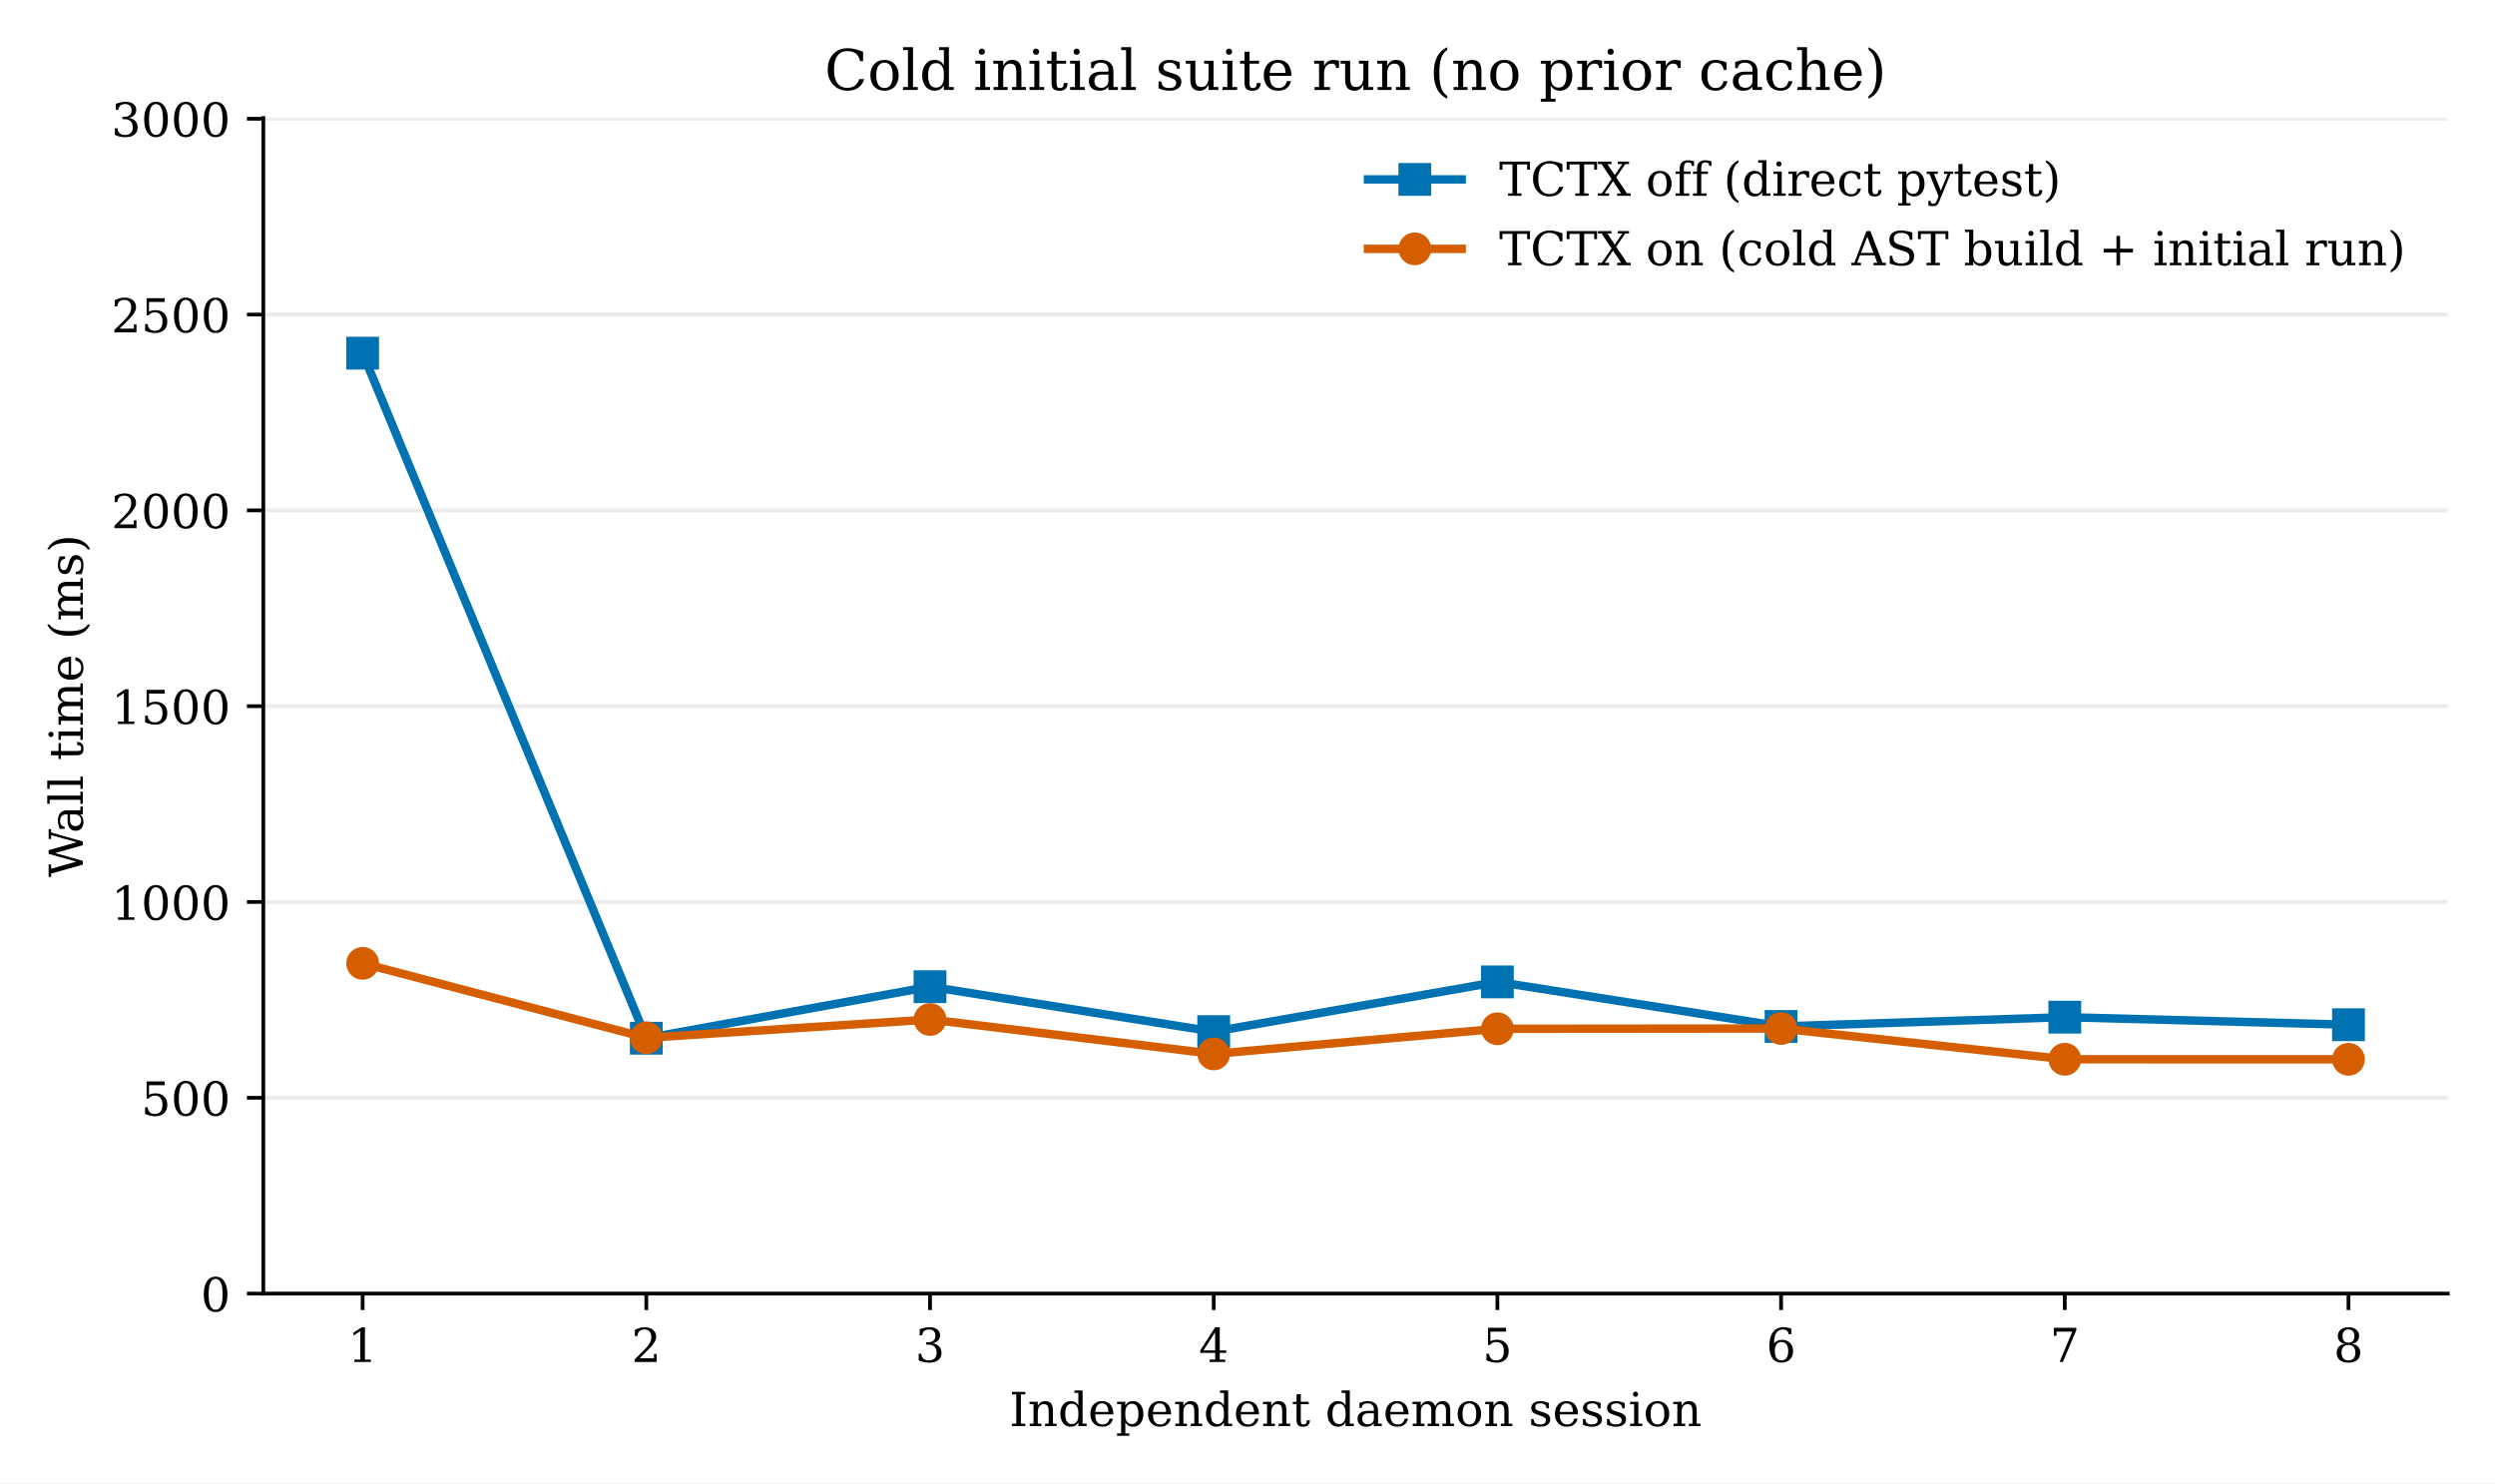
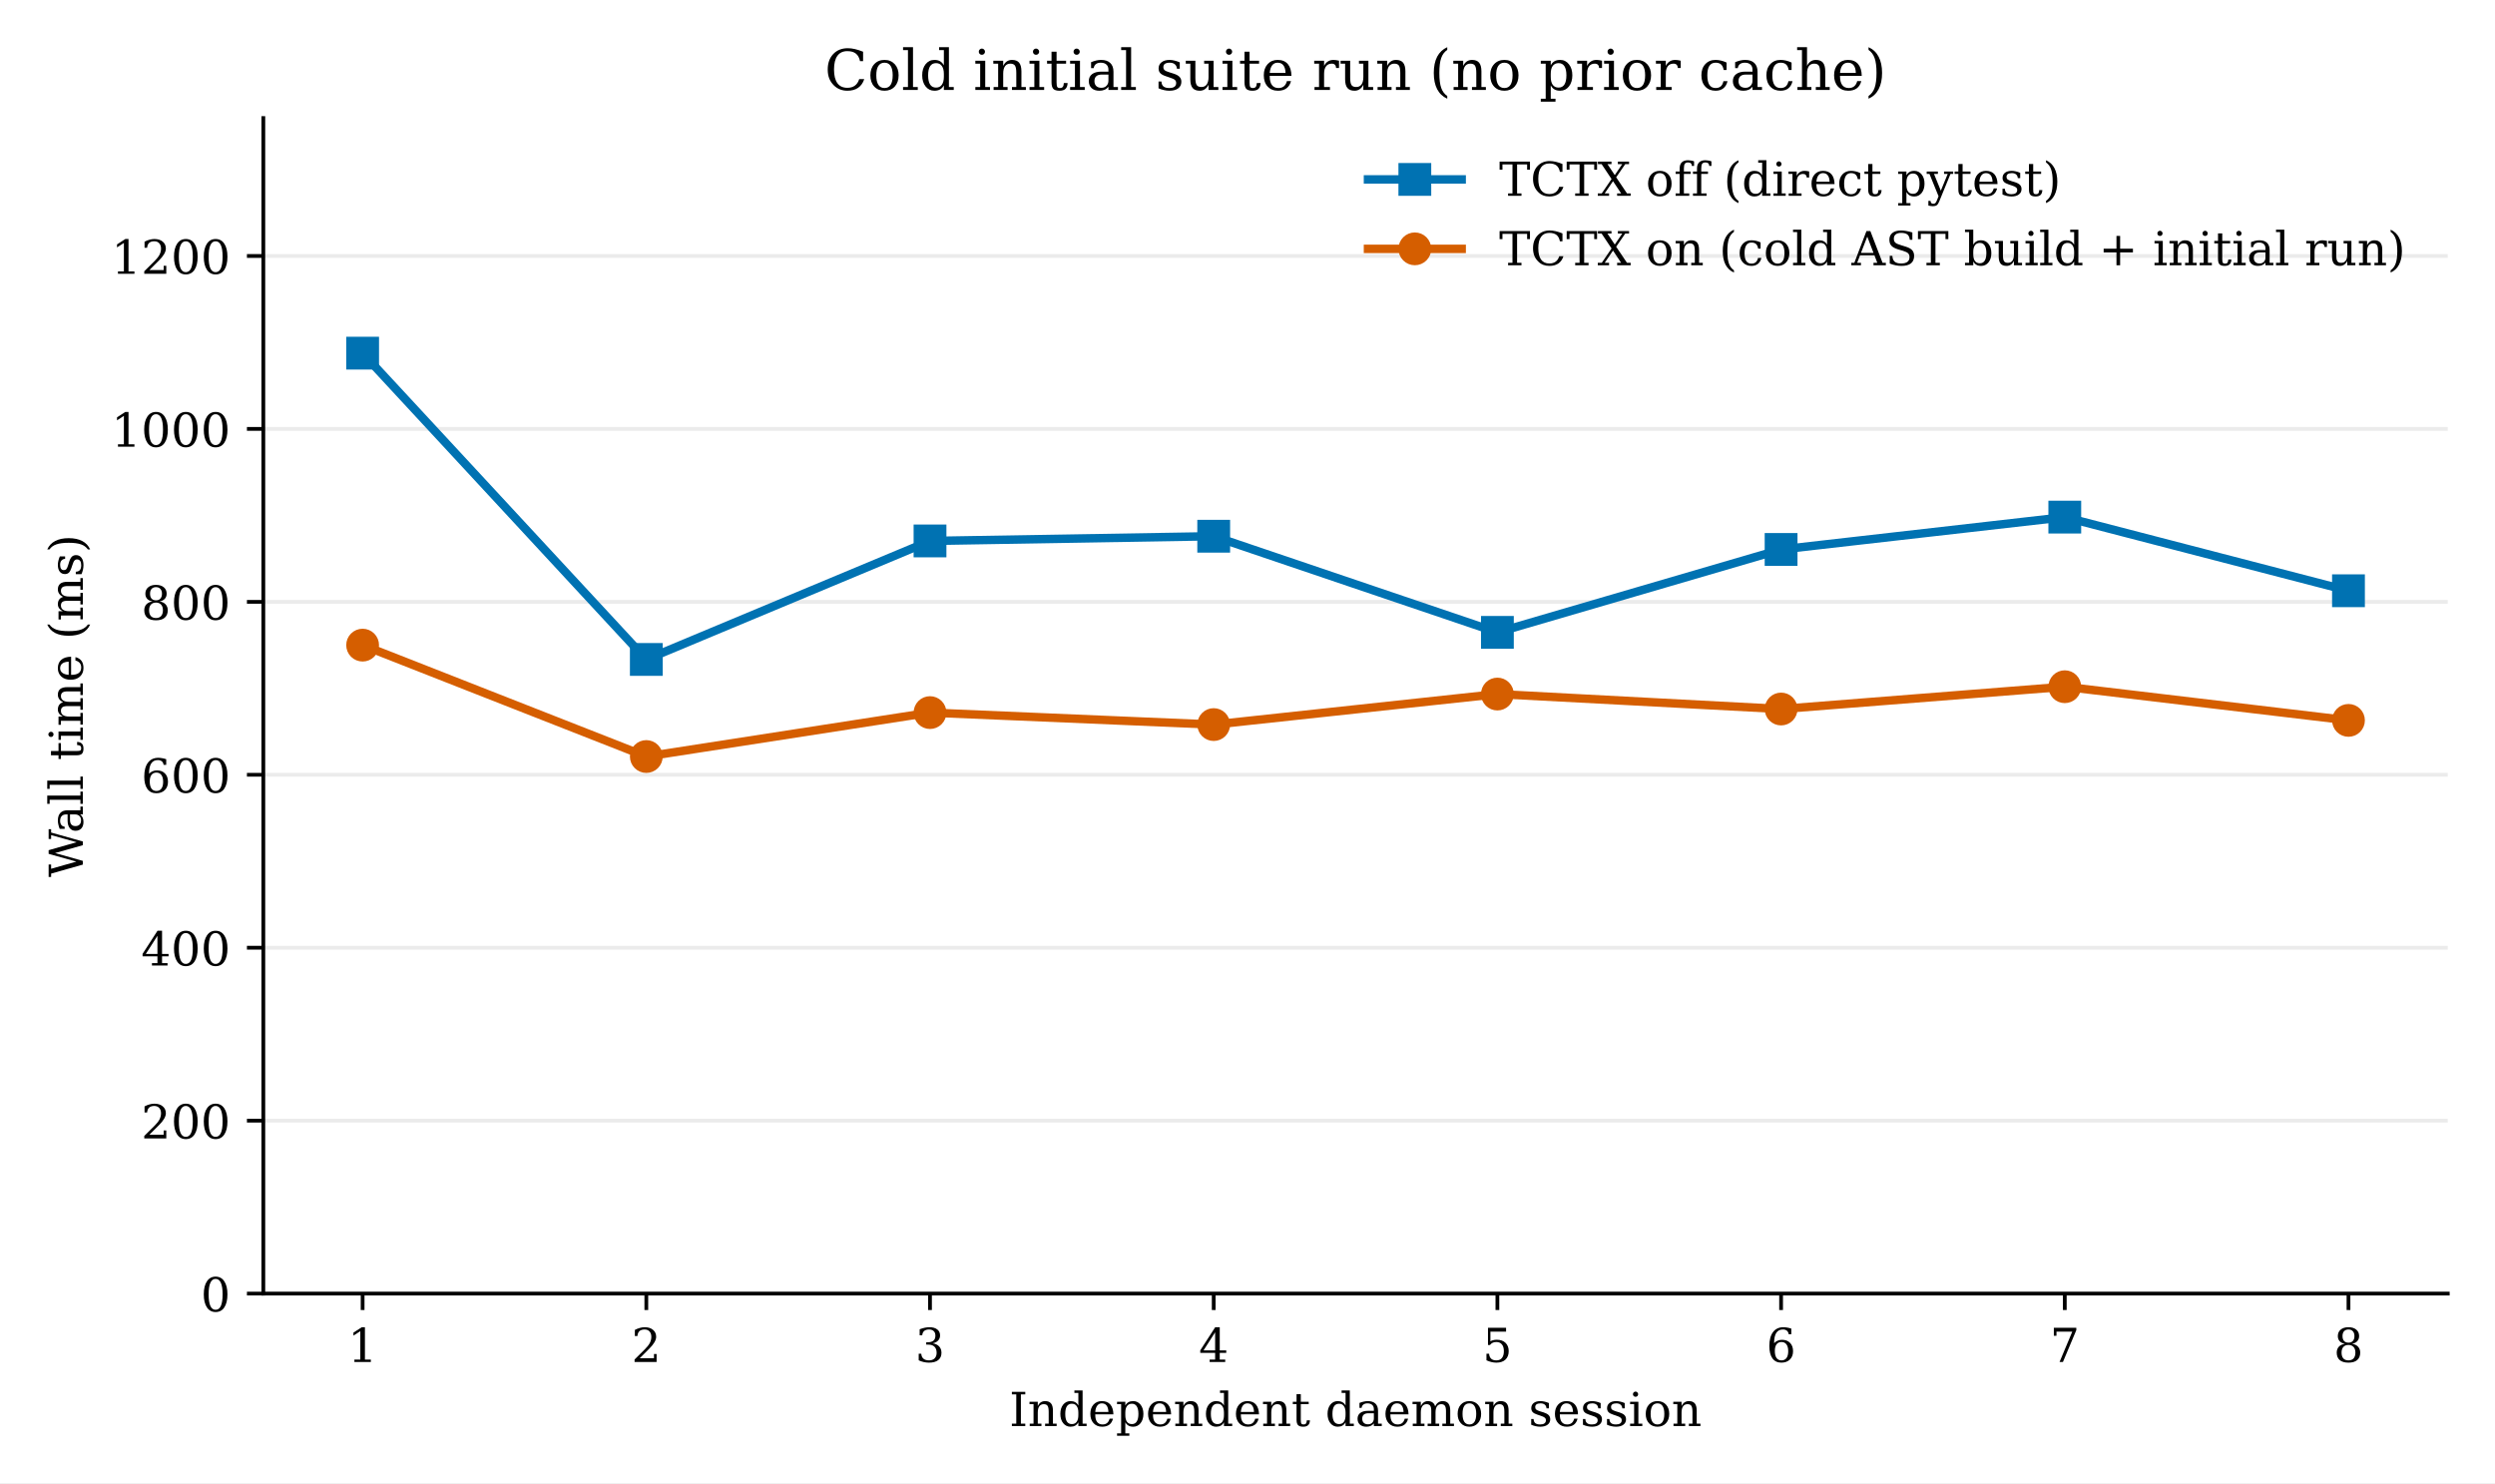
<svg xmlns="http://www.w3.org/2000/svg" xmlns:xlink="http://www.w3.org/1999/xlink" width="532.56pt" height="316.56pt" viewBox="0 0 532.56 316.56" version="1.1">
  <defs>
    <style type="text/css">*{stroke-linejoin: round; stroke-linecap: butt}</style>
  </defs>
  <g id="figure_1">
    <g id="patch_1">
      <path d="M 0 316.56 L 532.56 316.56 L 532.56 0 L 0 0 z " style="fill: #ffffff" />
    </g>
    <g id="axes_1">
      <g id="patch_2">
        <path d="M 56.208 276.123 L 522.48 276.123 L 522.48 25.198 L 56.208 25.198 z " style="fill: #ffffff" />
      </g>
      <g id="matplotlib.axis_1">
        <g id="xtick_1">
          <g id="line2d_1">
            <defs>
-               <path id="m5726c8c6a4" d="M 0 0 L 0 3.5 " style="stroke: #000000; stroke-width: 0.8" />
+               <path id="m9c17811b54" d="M 0 0 L 0 3.5 " style="stroke: #000000; stroke-width: 0.8" />
            </defs>
            <g>
-               <use xlink:href="#m5726c8c6a4" x="77.402" y="276.123" style="stroke: #000000; stroke-width: 0.8" />
+               <use xlink:href="#m9c17811b54" x="77.402" y="276.123" style="stroke: #000000; stroke-width: 0.8" />
            </g>
          </g>
          <g id="text_1">
            <text style="font-size: 10px; font-family: 'DejaVu Serif'; text-anchor: middle" x="77.402" y="290.722" transform="rotate(-0 77.40228 290.7217)">1</text>
          </g>
        </g>
        <g id="xtick_2">
          <g id="line2d_2">
            <g>
-               <use xlink:href="#m5726c8c6a4" x="137.957" y="276.123" style="stroke: #000000; stroke-width: 0.8" />
+               <use xlink:href="#m9c17811b54" x="137.957" y="276.123" style="stroke: #000000; stroke-width: 0.8" />
            </g>
          </g>
          <g id="text_2">
            <text style="font-size: 10px; font-family: 'DejaVu Serif'; text-anchor: middle" x="137.957" y="290.722" transform="rotate(-0 137.957 290.7217)">2</text>
          </g>
        </g>
        <g id="xtick_3">
          <g id="line2d_3">
            <g>
-               <use xlink:href="#m5726c8c6a4" x="198.512" y="276.123" style="stroke: #000000; stroke-width: 0.8" />
+               <use xlink:href="#m9c17811b54" x="198.512" y="276.123" style="stroke: #000000; stroke-width: 0.8" />
            </g>
          </g>
          <g id="text_3">
            <text style="font-size: 10px; font-family: 'DejaVu Serif'; text-anchor: middle" x="198.512" y="290.722" transform="rotate(-0 198.5117 290.7217)">3</text>
          </g>
        </g>
        <g id="xtick_4">
          <g id="line2d_4">
            <g>
-               <use xlink:href="#m5726c8c6a4" x="259.066" y="276.123" style="stroke: #000000; stroke-width: 0.8" />
+               <use xlink:href="#m9c17811b54" x="259.066" y="276.123" style="stroke: #000000; stroke-width: 0.8" />
            </g>
          </g>
          <g id="text_4">
            <text style="font-size: 10px; font-family: 'DejaVu Serif'; text-anchor: middle" x="259.066" y="290.722" transform="rotate(-0 259.0665 290.7217)">4</text>
          </g>
        </g>
        <g id="xtick_5">
          <g id="line2d_5">
            <g>
-               <use xlink:href="#m5726c8c6a4" x="319.621" y="276.123" style="stroke: #000000; stroke-width: 0.8" />
+               <use xlink:href="#m9c17811b54" x="319.621" y="276.123" style="stroke: #000000; stroke-width: 0.8" />
            </g>
          </g>
          <g id="text_5">
            <text style="font-size: 10px; font-family: 'DejaVu Serif'; text-anchor: middle" x="319.621" y="290.722" transform="rotate(-0 319.6212 290.7217)">5</text>
          </g>
        </g>
        <g id="xtick_6">
          <g id="line2d_6">
            <g>
-               <use xlink:href="#m5726c8c6a4" x="380.176" y="276.123" style="stroke: #000000; stroke-width: 0.8" />
+               <use xlink:href="#m9c17811b54" x="380.176" y="276.123" style="stroke: #000000; stroke-width: 0.8" />
            </g>
          </g>
          <g id="text_6">
            <text style="font-size: 10px; font-family: 'DejaVu Serif'; text-anchor: middle" x="380.176" y="290.722" transform="rotate(-0 380.1759 290.7217)">6</text>
          </g>
        </g>
        <g id="xtick_7">
          <g id="line2d_7">
            <g>
-               <use xlink:href="#m5726c8c6a4" x="440.731" y="276.123" style="stroke: #000000; stroke-width: 0.8" />
+               <use xlink:href="#m9c17811b54" x="440.731" y="276.123" style="stroke: #000000; stroke-width: 0.8" />
            </g>
          </g>
          <g id="text_7">
            <text style="font-size: 10px; font-family: 'DejaVu Serif'; text-anchor: middle" x="440.731" y="290.722" transform="rotate(-0 440.7306 290.7217)">7</text>
          </g>
        </g>
        <g id="xtick_8">
          <g id="line2d_8">
            <g>
-               <use xlink:href="#m5726c8c6a4" x="501.285" y="276.123" style="stroke: #000000; stroke-width: 0.8" />
+               <use xlink:href="#m9c17811b54" x="501.285" y="276.123" style="stroke: #000000; stroke-width: 0.8" />
            </g>
          </g>
          <g id="text_8">
            <text style="font-size: 10px; font-family: 'DejaVu Serif'; text-anchor: middle" x="501.285" y="290.722" transform="rotate(-0 501.2854 290.7217)">8</text>
          </g>
        </g>
        <g id="text_9">
          <text style="font-size: 10px; font-family: 'DejaVu Serif'; text-anchor: middle" x="289.344" y="304.4" transform="rotate(-0 289.3438 304.3998)">Independent daemon session</text>
        </g>
      </g>
      <g id="matplotlib.axis_2">
        <g id="ytick_1">
          <g id="line2d_9">
-             <path d="M 56.208 276.123 L 522.48 276.123 " clip-path="url(#pa79628eea2)" style="fill: none; stroke: #b0b0b0; stroke-opacity: 0.25; stroke-width: 0.8; stroke-linecap: square" />
+             <path d="M 56.208 276.123 L 522.48 276.123 " clip-path="url(#pf9fb5f5833)" style="fill: none; stroke: #b0b0b0; stroke-opacity: 0.25; stroke-width: 0.8; stroke-linecap: square" />
          </g>
          <g id="line2d_10">
            <defs>
-               <path id="mab2ea15fd8" d="M 0 0 L -3.5 0 " style="stroke: #000000; stroke-width: 0.8" />
+               <path id="md51e144efd" d="M 0 0 L -3.5 0 " style="stroke: #000000; stroke-width: 0.8" />
            </defs>
            <g>
-               <use xlink:href="#mab2ea15fd8" x="56.208" y="276.123" style="stroke: #000000; stroke-width: 0.8" />
+               <use xlink:href="#md51e144efd" x="56.208" y="276.123" style="stroke: #000000; stroke-width: 0.8" />
            </g>
          </g>
          <g id="text_10">
            <text style="font-size: 10px; font-family: 'DejaVu Serif'; text-anchor: end" x="49.208" y="279.922" transform="rotate(-0 49.20813 279.9225)">0</text>
          </g>
        </g>
        <g id="ytick_2">
          <g id="line2d_11">
-             <path d="M 56.208 234.328 L 522.48 234.328 " clip-path="url(#pa79628eea2)" style="fill: none; stroke: #b0b0b0; stroke-opacity: 0.25; stroke-width: 0.8; stroke-linecap: square" />
+             <path d="M 56.208 239.209 L 522.48 239.209 " clip-path="url(#pf9fb5f5833)" style="fill: none; stroke: #b0b0b0; stroke-opacity: 0.25; stroke-width: 0.8; stroke-linecap: square" />
          </g>
          <g id="line2d_12">
            <g>
-               <use xlink:href="#mab2ea15fd8" x="56.208" y="234.328" style="stroke: #000000; stroke-width: 0.8" />
+               <use xlink:href="#md51e144efd" x="56.208" y="239.209" style="stroke: #000000; stroke-width: 0.8" />
            </g>
          </g>
          <g id="text_11">
-             <text style="font-size: 10px; font-family: 'DejaVu Serif'; text-anchor: end" x="49.208" y="238.127" transform="rotate(-0 49.20813 238.1272)">500</text>
+             <text style="font-size: 10px; font-family: 'DejaVu Serif'; text-anchor: end" x="49.208" y="243.008" transform="rotate(-0 49.20813 243.0085)">200</text>
          </g>
        </g>
        <g id="ytick_3">
          <g id="line2d_13">
-             <path d="M 56.208 192.533 L 522.48 192.533 " clip-path="url(#pa79628eea2)" style="fill: none; stroke: #b0b0b0; stroke-opacity: 0.25; stroke-width: 0.8; stroke-linecap: square" />
+             <path d="M 56.208 202.295 L 522.48 202.295 " clip-path="url(#pf9fb5f5833)" style="fill: none; stroke: #b0b0b0; stroke-opacity: 0.25; stroke-width: 0.8; stroke-linecap: square" />
          </g>
          <g id="line2d_14">
            <g>
-               <use xlink:href="#mab2ea15fd8" x="56.208" y="192.533" style="stroke: #000000; stroke-width: 0.8" />
+               <use xlink:href="#md51e144efd" x="56.208" y="202.295" style="stroke: #000000; stroke-width: 0.8" />
            </g>
          </g>
          <g id="text_12">
-             <text style="font-size: 10px; font-family: 'DejaVu Serif'; text-anchor: end" x="49.208" y="196.332" transform="rotate(-0 49.20813 196.3319)">1000</text>
+             <text style="font-size: 10px; font-family: 'DejaVu Serif'; text-anchor: end" x="49.208" y="206.094" transform="rotate(-0 49.20813 206.0945)">400</text>
          </g>
        </g>
        <g id="ytick_4">
          <g id="line2d_15">
-             <path d="M 56.208 150.737 L 522.48 150.737 " clip-path="url(#pa79628eea2)" style="fill: none; stroke: #b0b0b0; stroke-opacity: 0.25; stroke-width: 0.8; stroke-linecap: square" />
+             <path d="M 56.208 165.381 L 522.48 165.381 " clip-path="url(#pf9fb5f5833)" style="fill: none; stroke: #b0b0b0; stroke-opacity: 0.25; stroke-width: 0.8; stroke-linecap: square" />
          </g>
          <g id="line2d_16">
            <g>
-               <use xlink:href="#mab2ea15fd8" x="56.208" y="150.737" style="stroke: #000000; stroke-width: 0.8" />
+               <use xlink:href="#md51e144efd" x="56.208" y="165.381" style="stroke: #000000; stroke-width: 0.8" />
            </g>
          </g>
          <g id="text_13">
-             <text style="font-size: 10px; font-family: 'DejaVu Serif'; text-anchor: end" x="49.208" y="154.537" transform="rotate(-0 49.20813 154.5365)">1500</text>
+             <text style="font-size: 10px; font-family: 'DejaVu Serif'; text-anchor: end" x="49.208" y="169.18" transform="rotate(-0 49.20813 169.1804)">600</text>
          </g>
        </g>
        <g id="ytick_5">
          <g id="line2d_17">
-             <path d="M 56.208 108.942 L 522.48 108.942 " clip-path="url(#pa79628eea2)" style="fill: none; stroke: #b0b0b0; stroke-opacity: 0.25; stroke-width: 0.8; stroke-linecap: square" />
+             <path d="M 56.208 128.467 L 522.48 128.467 " clip-path="url(#pf9fb5f5833)" style="fill: none; stroke: #b0b0b0; stroke-opacity: 0.25; stroke-width: 0.8; stroke-linecap: square" />
          </g>
          <g id="line2d_18">
            <g>
-               <use xlink:href="#mab2ea15fd8" x="56.208" y="108.942" style="stroke: #000000; stroke-width: 0.8" />
+               <use xlink:href="#md51e144efd" x="56.208" y="128.467" style="stroke: #000000; stroke-width: 0.8" />
            </g>
          </g>
          <g id="text_14">
-             <text style="font-size: 10px; font-family: 'DejaVu Serif'; text-anchor: end" x="49.208" y="112.741" transform="rotate(-0 49.20813 112.7412)">2000</text>
+             <text style="font-size: 10px; font-family: 'DejaVu Serif'; text-anchor: end" x="49.208" y="132.266" transform="rotate(-0 49.20813 132.2664)">800</text>
          </g>
        </g>
        <g id="ytick_6">
          <g id="line2d_19">
-             <path d="M 56.208 67.147 L 522.48 67.147 " clip-path="url(#pa79628eea2)" style="fill: none; stroke: #b0b0b0; stroke-opacity: 0.25; stroke-width: 0.8; stroke-linecap: square" />
+             <path d="M 56.208 91.553 L 522.48 91.553 " clip-path="url(#pf9fb5f5833)" style="fill: none; stroke: #b0b0b0; stroke-opacity: 0.25; stroke-width: 0.8; stroke-linecap: square" />
          </g>
          <g id="line2d_20">
            <g>
-               <use xlink:href="#mab2ea15fd8" x="56.208" y="67.147" style="stroke: #000000; stroke-width: 0.8" />
+               <use xlink:href="#md51e144efd" x="56.208" y="91.553" style="stroke: #000000; stroke-width: 0.8" />
            </g>
          </g>
          <g id="text_15">
-             <text style="font-size: 10px; font-family: 'DejaVu Serif'; text-anchor: end" x="49.208" y="70.946" transform="rotate(-0 49.20813 70.94591)">2500</text>
+             <text style="font-size: 10px; font-family: 'DejaVu Serif'; text-anchor: end" x="49.208" y="95.352" transform="rotate(-0 49.20813 95.3524)">1000</text>
          </g>
        </g>
        <g id="ytick_7">
          <g id="line2d_21">
-             <path d="M 56.208 25.351 L 522.48 25.351 " clip-path="url(#pa79628eea2)" style="fill: none; stroke: #b0b0b0; stroke-opacity: 0.25; stroke-width: 0.8; stroke-linecap: square" />
+             <path d="M 56.208 54.639 L 522.48 54.639 " clip-path="url(#pf9fb5f5833)" style="fill: none; stroke: #b0b0b0; stroke-opacity: 0.25; stroke-width: 0.8; stroke-linecap: square" />
          </g>
          <g id="line2d_22">
            <g>
-               <use xlink:href="#mab2ea15fd8" x="56.208" y="25.351" style="stroke: #000000; stroke-width: 0.8" />
+               <use xlink:href="#md51e144efd" x="56.208" y="54.639" style="stroke: #000000; stroke-width: 0.8" />
            </g>
          </g>
          <g id="text_16">
-             <text style="font-size: 10px; font-family: 'DejaVu Serif'; text-anchor: end" x="49.208" y="29.151" transform="rotate(-0 49.20813 29.15059)">3000</text>
+             <text style="font-size: 10px; font-family: 'DejaVu Serif'; text-anchor: end" x="49.208" y="58.438" transform="rotate(-0 49.20813 58.43838)">1200</text>
          </g>
        </g>
        <g id="text_17">
          <text style="font-size: 10px; font-family: 'DejaVu Serif'; text-anchor: middle" x="17.678" y="150.661" transform="rotate(-90 17.67844 150.6607)">Wall time (ms)</text>
        </g>
      </g>
      <g id="line2d_23">
-         <path d="M 77.402 75.383 L 137.957 221.615 L 198.512 210.613 L 259.066 220.204 L 319.621 209.592 L 380.176 219.1 L 440.731 217.12 L 501.285 218.731 " clip-path="url(#pa79628eea2)" style="fill: none; stroke: #0072b2; stroke-width: 1.8; stroke-linecap: square" />
+         <path d="M 77.402 75.383 L 137.957 140.761 L 198.512 115.465 L 259.066 114.461 L 319.621 134.983 L 380.176 117.282 L 440.731 110.38 L 501.285 126.098 " clip-path="url(#pf9fb5f5833)" style="fill: none; stroke: #0072b2; stroke-width: 1.8; stroke-linecap: square" />
        <defs>
-           <path id="mab72391e01" d="M -3 3 L 3 3 L 3 -3 L -3 -3 z " style="stroke: #0072b2; stroke-linejoin: miter" />
+           <path id="md5bef12a44" d="M -3 3 L 3 3 L 3 -3 L -3 -3 z " style="stroke: #0072b2; stroke-linejoin: miter" />
        </defs>
-         <g clip-path="url(#pa79628eea2)">
-           <use xlink:href="#mab72391e01" x="77.402" y="75.383" style="fill: #0072b2; stroke: #0072b2; stroke-linejoin: miter" />
-           <use xlink:href="#mab72391e01" x="137.957" y="221.615" style="fill: #0072b2; stroke: #0072b2; stroke-linejoin: miter" />
-           <use xlink:href="#mab72391e01" x="198.512" y="210.613" style="fill: #0072b2; stroke: #0072b2; stroke-linejoin: miter" />
-           <use xlink:href="#mab72391e01" x="259.066" y="220.204" style="fill: #0072b2; stroke: #0072b2; stroke-linejoin: miter" />
-           <use xlink:href="#mab72391e01" x="319.621" y="209.592" style="fill: #0072b2; stroke: #0072b2; stroke-linejoin: miter" />
-           <use xlink:href="#mab72391e01" x="380.176" y="219.1" style="fill: #0072b2; stroke: #0072b2; stroke-linejoin: miter" />
-           <use xlink:href="#mab72391e01" x="440.731" y="217.12" style="fill: #0072b2; stroke: #0072b2; stroke-linejoin: miter" />
-           <use xlink:href="#mab72391e01" x="501.285" y="218.731" style="fill: #0072b2; stroke: #0072b2; stroke-linejoin: miter" />
+         <g clip-path="url(#pf9fb5f5833)">
+           <use xlink:href="#md5bef12a44" x="77.402" y="75.383" style="fill: #0072b2; stroke: #0072b2; stroke-linejoin: miter" />
+           <use xlink:href="#md5bef12a44" x="137.957" y="140.761" style="fill: #0072b2; stroke: #0072b2; stroke-linejoin: miter" />
+           <use xlink:href="#md5bef12a44" x="198.512" y="115.465" style="fill: #0072b2; stroke: #0072b2; stroke-linejoin: miter" />
+           <use xlink:href="#md5bef12a44" x="259.066" y="114.461" style="fill: #0072b2; stroke: #0072b2; stroke-linejoin: miter" />
+           <use xlink:href="#md5bef12a44" x="319.621" y="134.983" style="fill: #0072b2; stroke: #0072b2; stroke-linejoin: miter" />
+           <use xlink:href="#md5bef12a44" x="380.176" y="117.282" style="fill: #0072b2; stroke: #0072b2; stroke-linejoin: miter" />
+           <use xlink:href="#md5bef12a44" x="440.731" y="110.38" style="fill: #0072b2; stroke: #0072b2; stroke-linejoin: miter" />
+           <use xlink:href="#md5bef12a44" x="501.285" y="126.098" style="fill: #0072b2; stroke: #0072b2; stroke-linejoin: miter" />
        </g>
      </g>
      <g id="line2d_24">
-         <path d="M 77.402 205.63 L 137.957 221.52 L 198.512 217.613 L 259.066 224.962 L 319.621 219.599 L 380.176 219.543 L 440.731 226.101 L 501.285 226.116 " clip-path="url(#pa79628eea2)" style="fill: none; stroke: #d55e00; stroke-width: 1.8; stroke-linecap: square" />
+         <path d="M 77.402 137.706 L 137.957 161.482 L 198.512 152.106 L 259.066 154.664 L 319.621 148.149 L 380.176 151.342 L 440.731 146.582 L 501.285 153.769 " clip-path="url(#pf9fb5f5833)" style="fill: none; stroke: #d55e00; stroke-width: 1.8; stroke-linecap: square" />
        <defs>
-           <path id="md9cdfe529b" d="M 0 3 C 0.796 3 1.559 2.684 2.121 2.121 C 2.684 1.559 3 0.796 3 0 C 3 -0.796 2.684 -1.559 2.121 -2.121 C 1.559 -2.684 0.796 -3 0 -3 C -0.796 -3 -1.559 -2.684 -2.121 -2.121 C -2.684 -1.559 -3 -0.796 -3 0 C -3 0.796 -2.684 1.559 -2.121 2.121 C -1.559 2.684 -0.796 3 0 3 z " style="stroke: #d55e00" />
+           <path id="m0717e03281" d="M 0 3 C 0.796 3 1.559 2.684 2.121 2.121 C 2.684 1.559 3 0.796 3 0 C 3 -0.796 2.684 -1.559 2.121 -2.121 C 1.559 -2.684 0.796 -3 0 -3 C -0.796 -3 -1.559 -2.684 -2.121 -2.121 C -2.684 -1.559 -3 -0.796 -3 0 C -3 0.796 -2.684 1.559 -2.121 2.121 C -1.559 2.684 -0.796 3 0 3 z " style="stroke: #d55e00" />
        </defs>
-         <g clip-path="url(#pa79628eea2)">
-           <use xlink:href="#md9cdfe529b" x="77.402" y="205.63" style="fill: #d55e00; stroke: #d55e00" />
-           <use xlink:href="#md9cdfe529b" x="137.957" y="221.52" style="fill: #d55e00; stroke: #d55e00" />
-           <use xlink:href="#md9cdfe529b" x="198.512" y="217.613" style="fill: #d55e00; stroke: #d55e00" />
-           <use xlink:href="#md9cdfe529b" x="259.066" y="224.962" style="fill: #d55e00; stroke: #d55e00" />
-           <use xlink:href="#md9cdfe529b" x="319.621" y="219.599" style="fill: #d55e00; stroke: #d55e00" />
-           <use xlink:href="#md9cdfe529b" x="380.176" y="219.543" style="fill: #d55e00; stroke: #d55e00" />
-           <use xlink:href="#md9cdfe529b" x="440.731" y="226.101" style="fill: #d55e00; stroke: #d55e00" />
-           <use xlink:href="#md9cdfe529b" x="501.285" y="226.116" style="fill: #d55e00; stroke: #d55e00" />
+         <g clip-path="url(#pf9fb5f5833)">
+           <use xlink:href="#m0717e03281" x="77.402" y="137.706" style="fill: #d55e00; stroke: #d55e00" />
+           <use xlink:href="#m0717e03281" x="137.957" y="161.482" style="fill: #d55e00; stroke: #d55e00" />
+           <use xlink:href="#m0717e03281" x="198.512" y="152.106" style="fill: #d55e00; stroke: #d55e00" />
+           <use xlink:href="#m0717e03281" x="259.066" y="154.664" style="fill: #d55e00; stroke: #d55e00" />
+           <use xlink:href="#m0717e03281" x="319.621" y="148.149" style="fill: #d55e00; stroke: #d55e00" />
+           <use xlink:href="#m0717e03281" x="380.176" y="151.342" style="fill: #d55e00; stroke: #d55e00" />
+           <use xlink:href="#m0717e03281" x="440.731" y="146.582" style="fill: #d55e00; stroke: #d55e00" />
+           <use xlink:href="#m0717e03281" x="501.285" y="153.769" style="fill: #d55e00; stroke: #d55e00" />
        </g>
      </g>
      <g id="patch_3">
        <path d="M 56.208 276.123 L 56.208 25.198 " style="fill: none; stroke: #000000; stroke-width: 0.8; stroke-linejoin: miter; stroke-linecap: square" />
      </g>
      <g id="patch_4">
        <path d="M 56.208 276.123 L 522.48 276.123 " style="fill: none; stroke: #000000; stroke-width: 0.8; stroke-linejoin: miter; stroke-linecap: square" />
      </g>
      <g id="text_18">
        <text style="font-size: 12px; font-family: 'DejaVu Serif'; text-anchor: middle" x="289.344" y="19.198" transform="rotate(-0 289.3438 19.19813)">Cold initial suite run (no prior cache)</text>
      </g>
      <g id="legend_1">
        <g id="line2d_25">
          <path d="M 291.998 38.297 L 301.998 38.297 L 311.998 38.297 " style="fill: none; stroke: #0072b2; stroke-width: 1.8; stroke-linecap: square" />
          <g>
-             <use xlink:href="#mab72391e01" x="301.998" y="38.297" style="fill: #0072b2; stroke: #0072b2; stroke-linejoin: miter" />
+             <use xlink:href="#md5bef12a44" x="301.998" y="38.297" style="fill: #0072b2; stroke: #0072b2; stroke-linejoin: miter" />
          </g>
        </g>
        <g id="text_19">
          <text style="font-size: 10px; font-family: 'DejaVu Serif'; text-anchor: start" x="319.998" y="41.797" transform="rotate(-0 319.9983 41.79656)">TCTX off (direct pytest)</text>
        </g>
        <g id="line2d_26">
          <path d="M 291.998 53.117 L 301.998 53.117 L 311.998 53.117 " style="fill: none; stroke: #d55e00; stroke-width: 1.8; stroke-linecap: square" />
          <g>
-             <use xlink:href="#md9cdfe529b" x="301.998" y="53.117" style="fill: #d55e00; stroke: #d55e00" />
+             <use xlink:href="#m0717e03281" x="301.998" y="53.117" style="fill: #d55e00; stroke: #d55e00" />
          </g>
        </g>
        <g id="text_20">
          <text style="font-size: 10px; font-family: 'DejaVu Serif'; text-anchor: start" x="319.998" y="56.617" transform="rotate(-0 319.9983 56.61688)">TCTX on (cold AST build + initial run)</text>
        </g>
      </g>
    </g>
  </g>
  <defs>
-     <clipPath id="pa79628eea2">
+     <clipPath id="pf9fb5f5833">
      <rect x="56.208" y="25.198" width="466.271" height="250.925" />
    </clipPath>
  </defs>
</svg>
